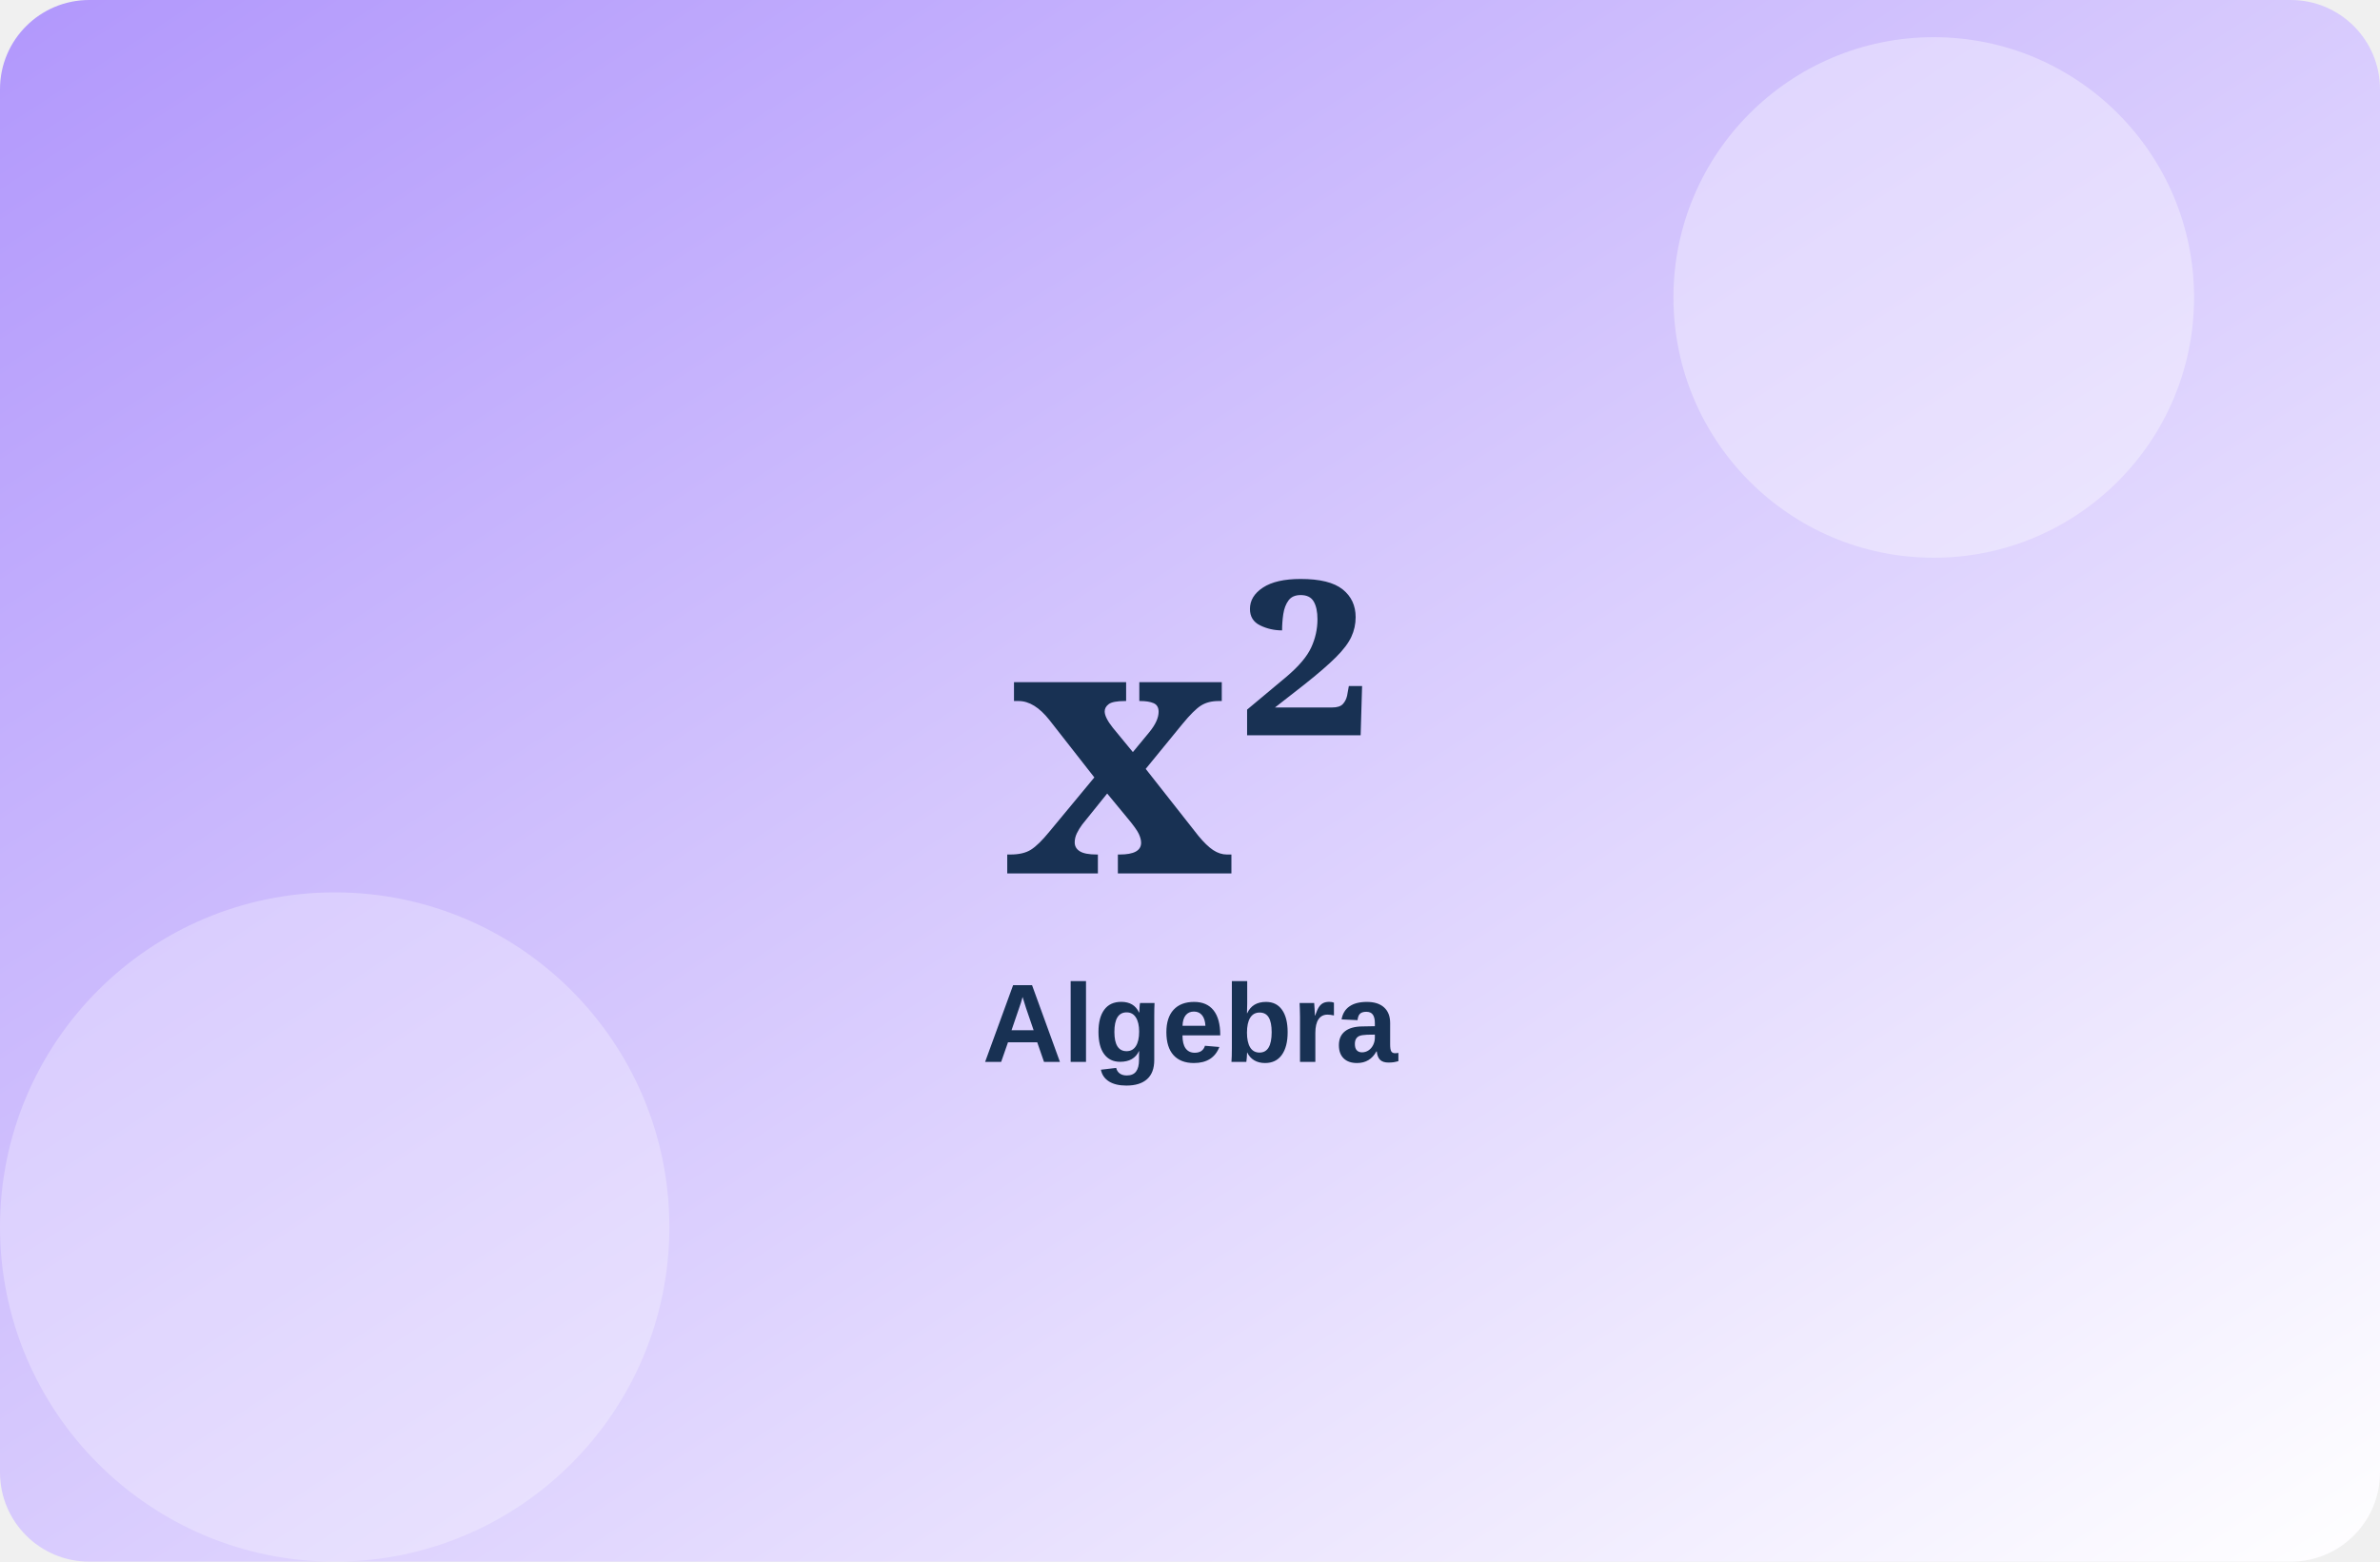
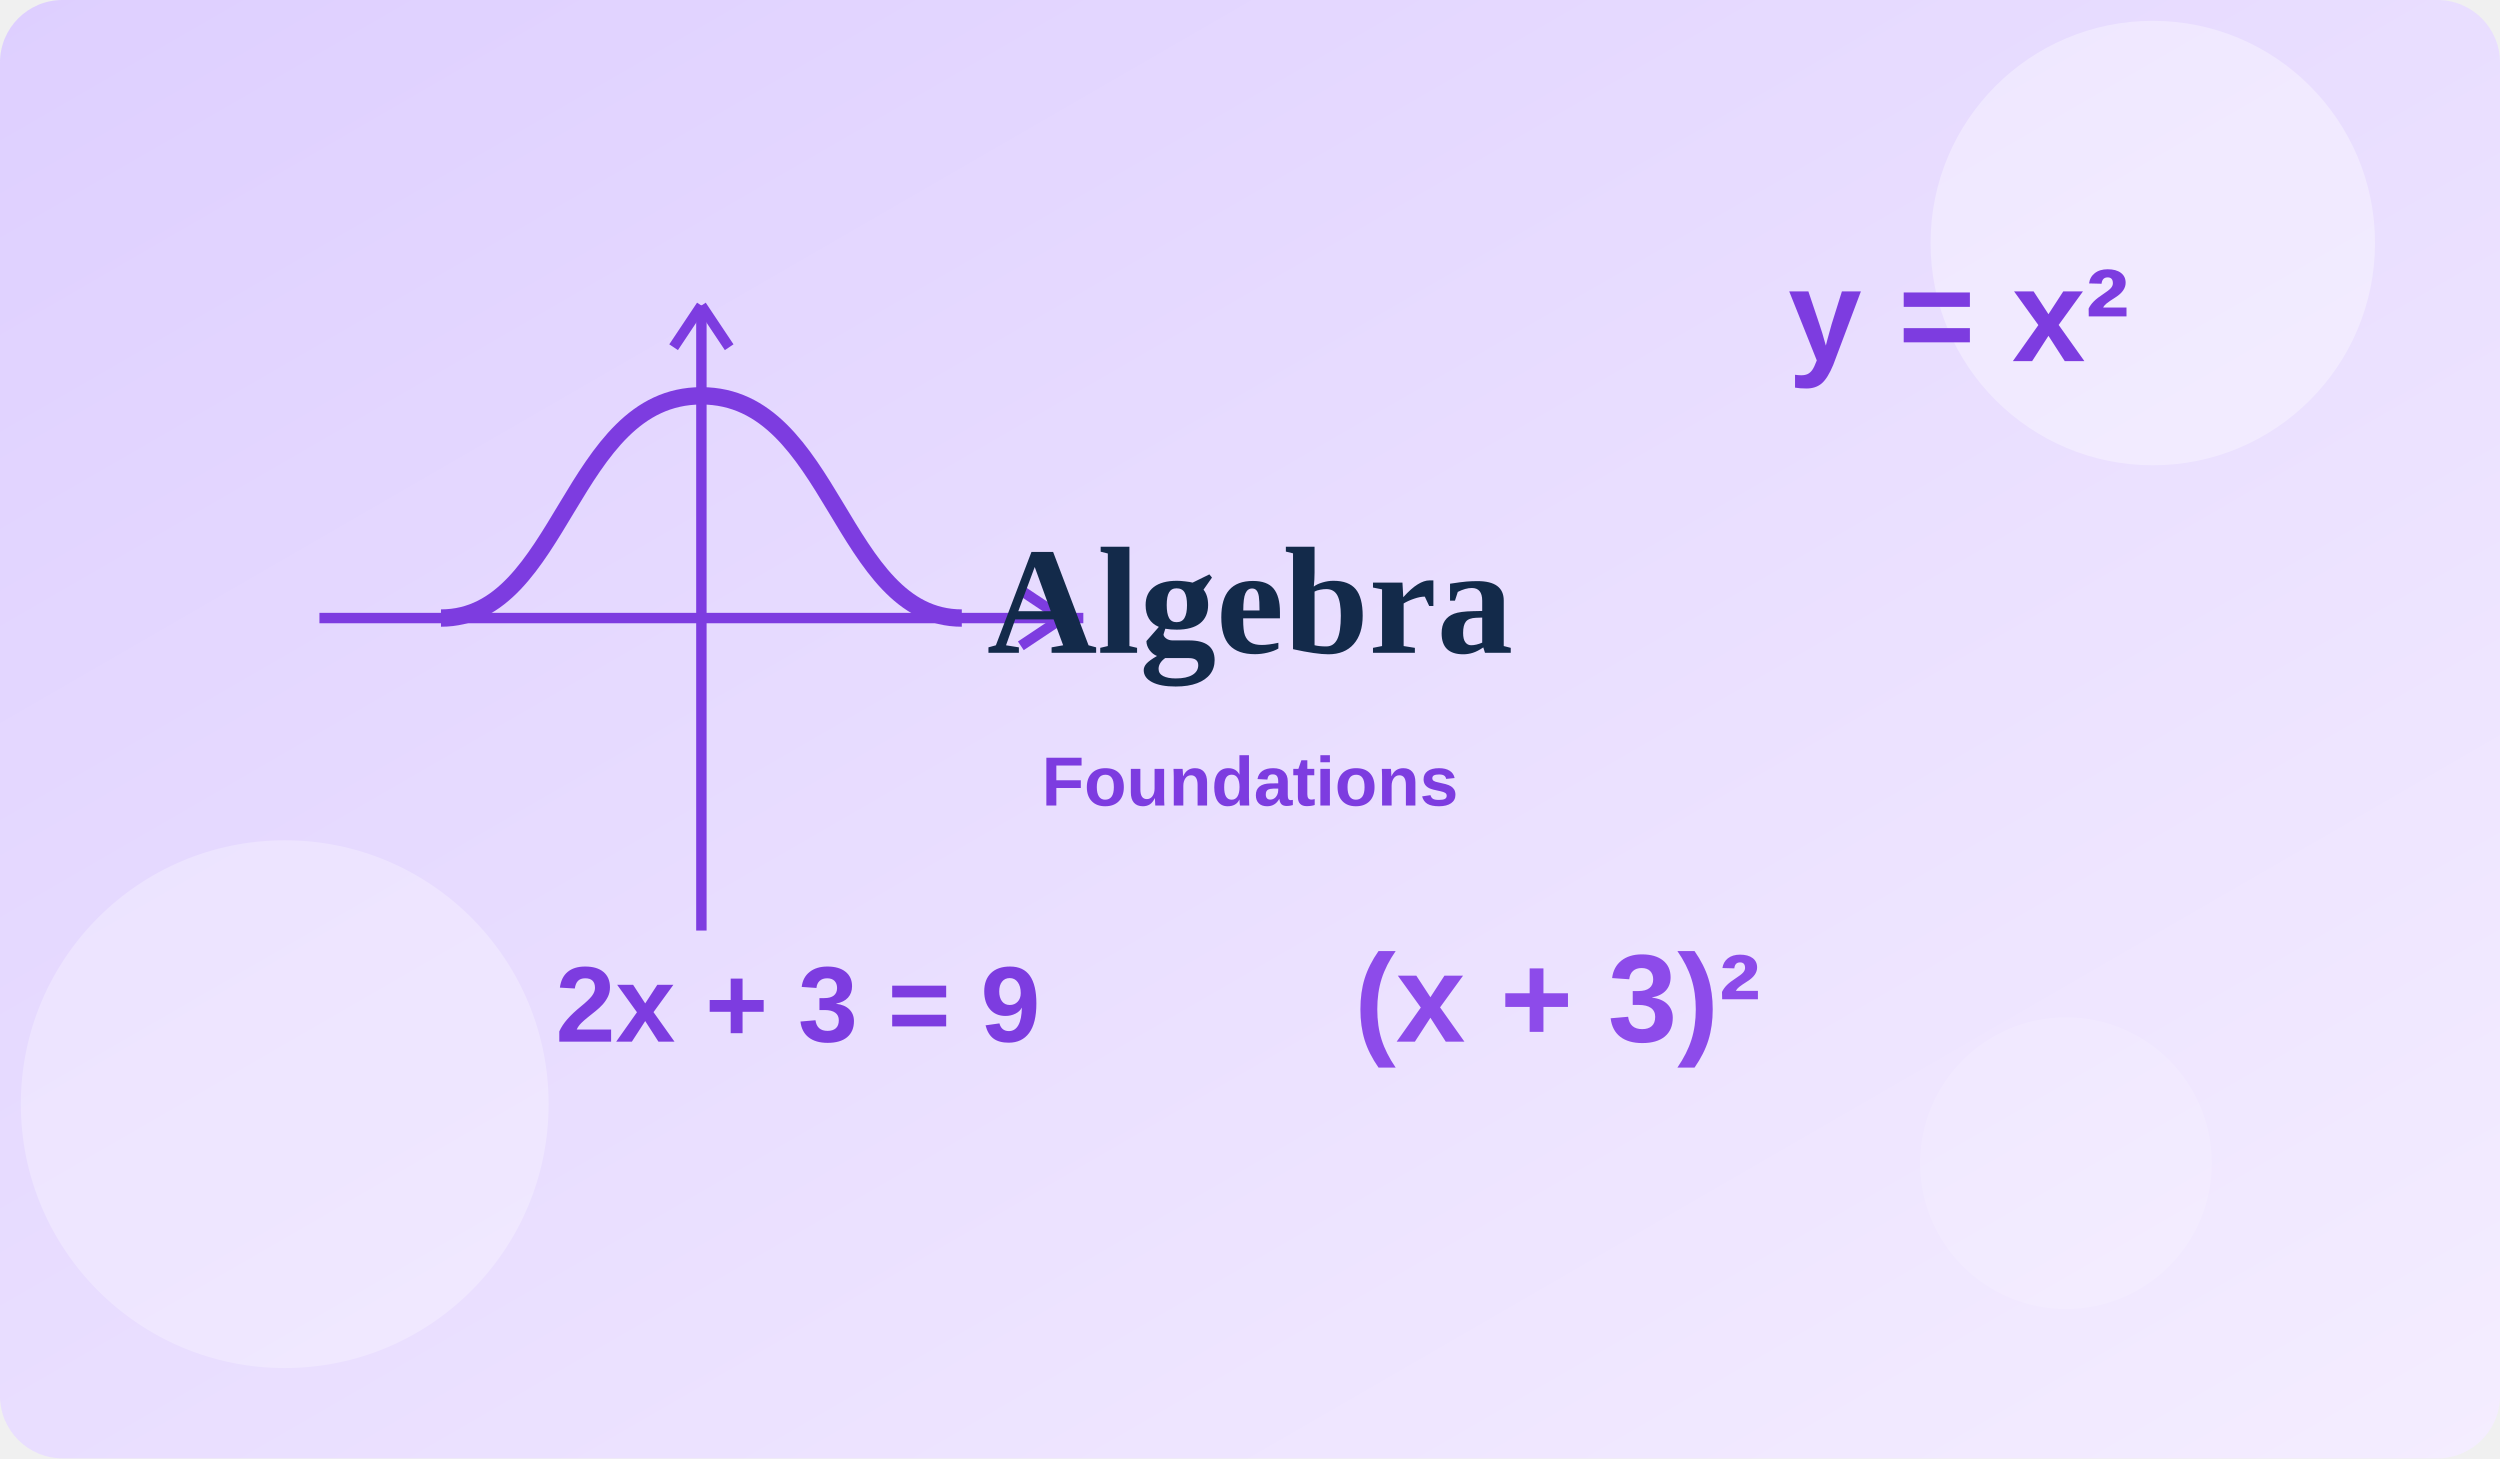
- <svg xmlns="http://www.w3.org/2000/svg" width="640" height="420" viewBox="0 0 640 420">
+ <svg xmlns="http://www.w3.org/2000/svg" width="720" height="420" viewBox="0 0 720 420" role="img" aria-label="Algebra">
  <defs>
    <linearGradient id="g" x1="0" y1="0" x2="1" y2="1">
-       <stop stop-color="#b197fc" />
-       <stop offset="1" stop-color="#ffffff" />
+       <stop offset="0" stop-color="#decfff" />
+       <stop offset="1" stop-color="#f4edff" />
    </linearGradient>
+     <filter id="shadow" x="-20%" y="-20%" width="140%" height="140%">
+       <feDropShadow dx="0" dy="6" stdDeviation="8" flood-color="#0b2a4a" flood-opacity="0.12" />
+     </filter>
  </defs>
-   <rect width="640" height="420" rx="24" fill="url(#g)" />
-   <circle cx="520" cy="80" r="70" fill="rgba(255,255,255,.35)" />
-   <circle cx="90" cy="330" r="90" fill="rgba(255,255,255,.28)" />
-   <text x="50%" y="48%" text-anchor="middle" dominant-baseline="middle" font-family="Georgia, serif" font-size="96" font-weight="700" fill="#183153">x²</text>
-   <text x="50%" y="68%" text-anchor="middle" font-family="Arial, sans-serif" font-size="30" font-weight="700" fill="#183153">Algebra</text>
+   <rect width="720" height="420" rx="18" fill="url(#g)" />
+   <circle cx="82" cy="318" r="76" fill="#fff" opacity="0.28" />
+   <circle cx="620" cy="70" r="64" fill="#fff" opacity="0.35" />
+   <circle cx="595" cy="335" r="42" fill="#fff" opacity="0.14" />
+   <g transform="translate(92 88)" stroke="#7d3ce0" stroke-width="3" fill="none">
+     <line x1="0" y1="90" x2="220" y2="90" />
+     <line x1="110" y1="0" x2="110" y2="180" />
+     <path d="M35 90 C70 90 72 26 110 26 C148 26 150 90 185 90" stroke-width="5" />
+     <path d="M214 90 l-12 -8 M214 90 l-12 8 M110 0 l-8 12 M110 0 l8 12" />
+   </g>
+   <text x="515" y="104" font-family="Arial, sans-serif" font-weight="800" font-size="38" fill="#7d3ce0">y = x²</text>
+   <text x="390" y="300" font-family="Arial, sans-serif" font-weight="800" font-size="36" fill="#8d4bea">(x + 3)²</text>
+   <text x="160" y="300" font-family="Arial, sans-serif" font-weight="800" font-size="31" fill="#7d3ce0">2x + 3 = 9</text>
+   <text x="360" y="188" text-anchor="middle" font-family="Georgia, 'Times New Roman', serif" font-weight="800" font-size="44" fill="#132a4a">Algebra</text>
+   <text x="360" y="232" text-anchor="middle" font-family="Arial, sans-serif" font-weight="700" font-size="20" fill="#7d3ce0">Foundations</text>
</svg>
